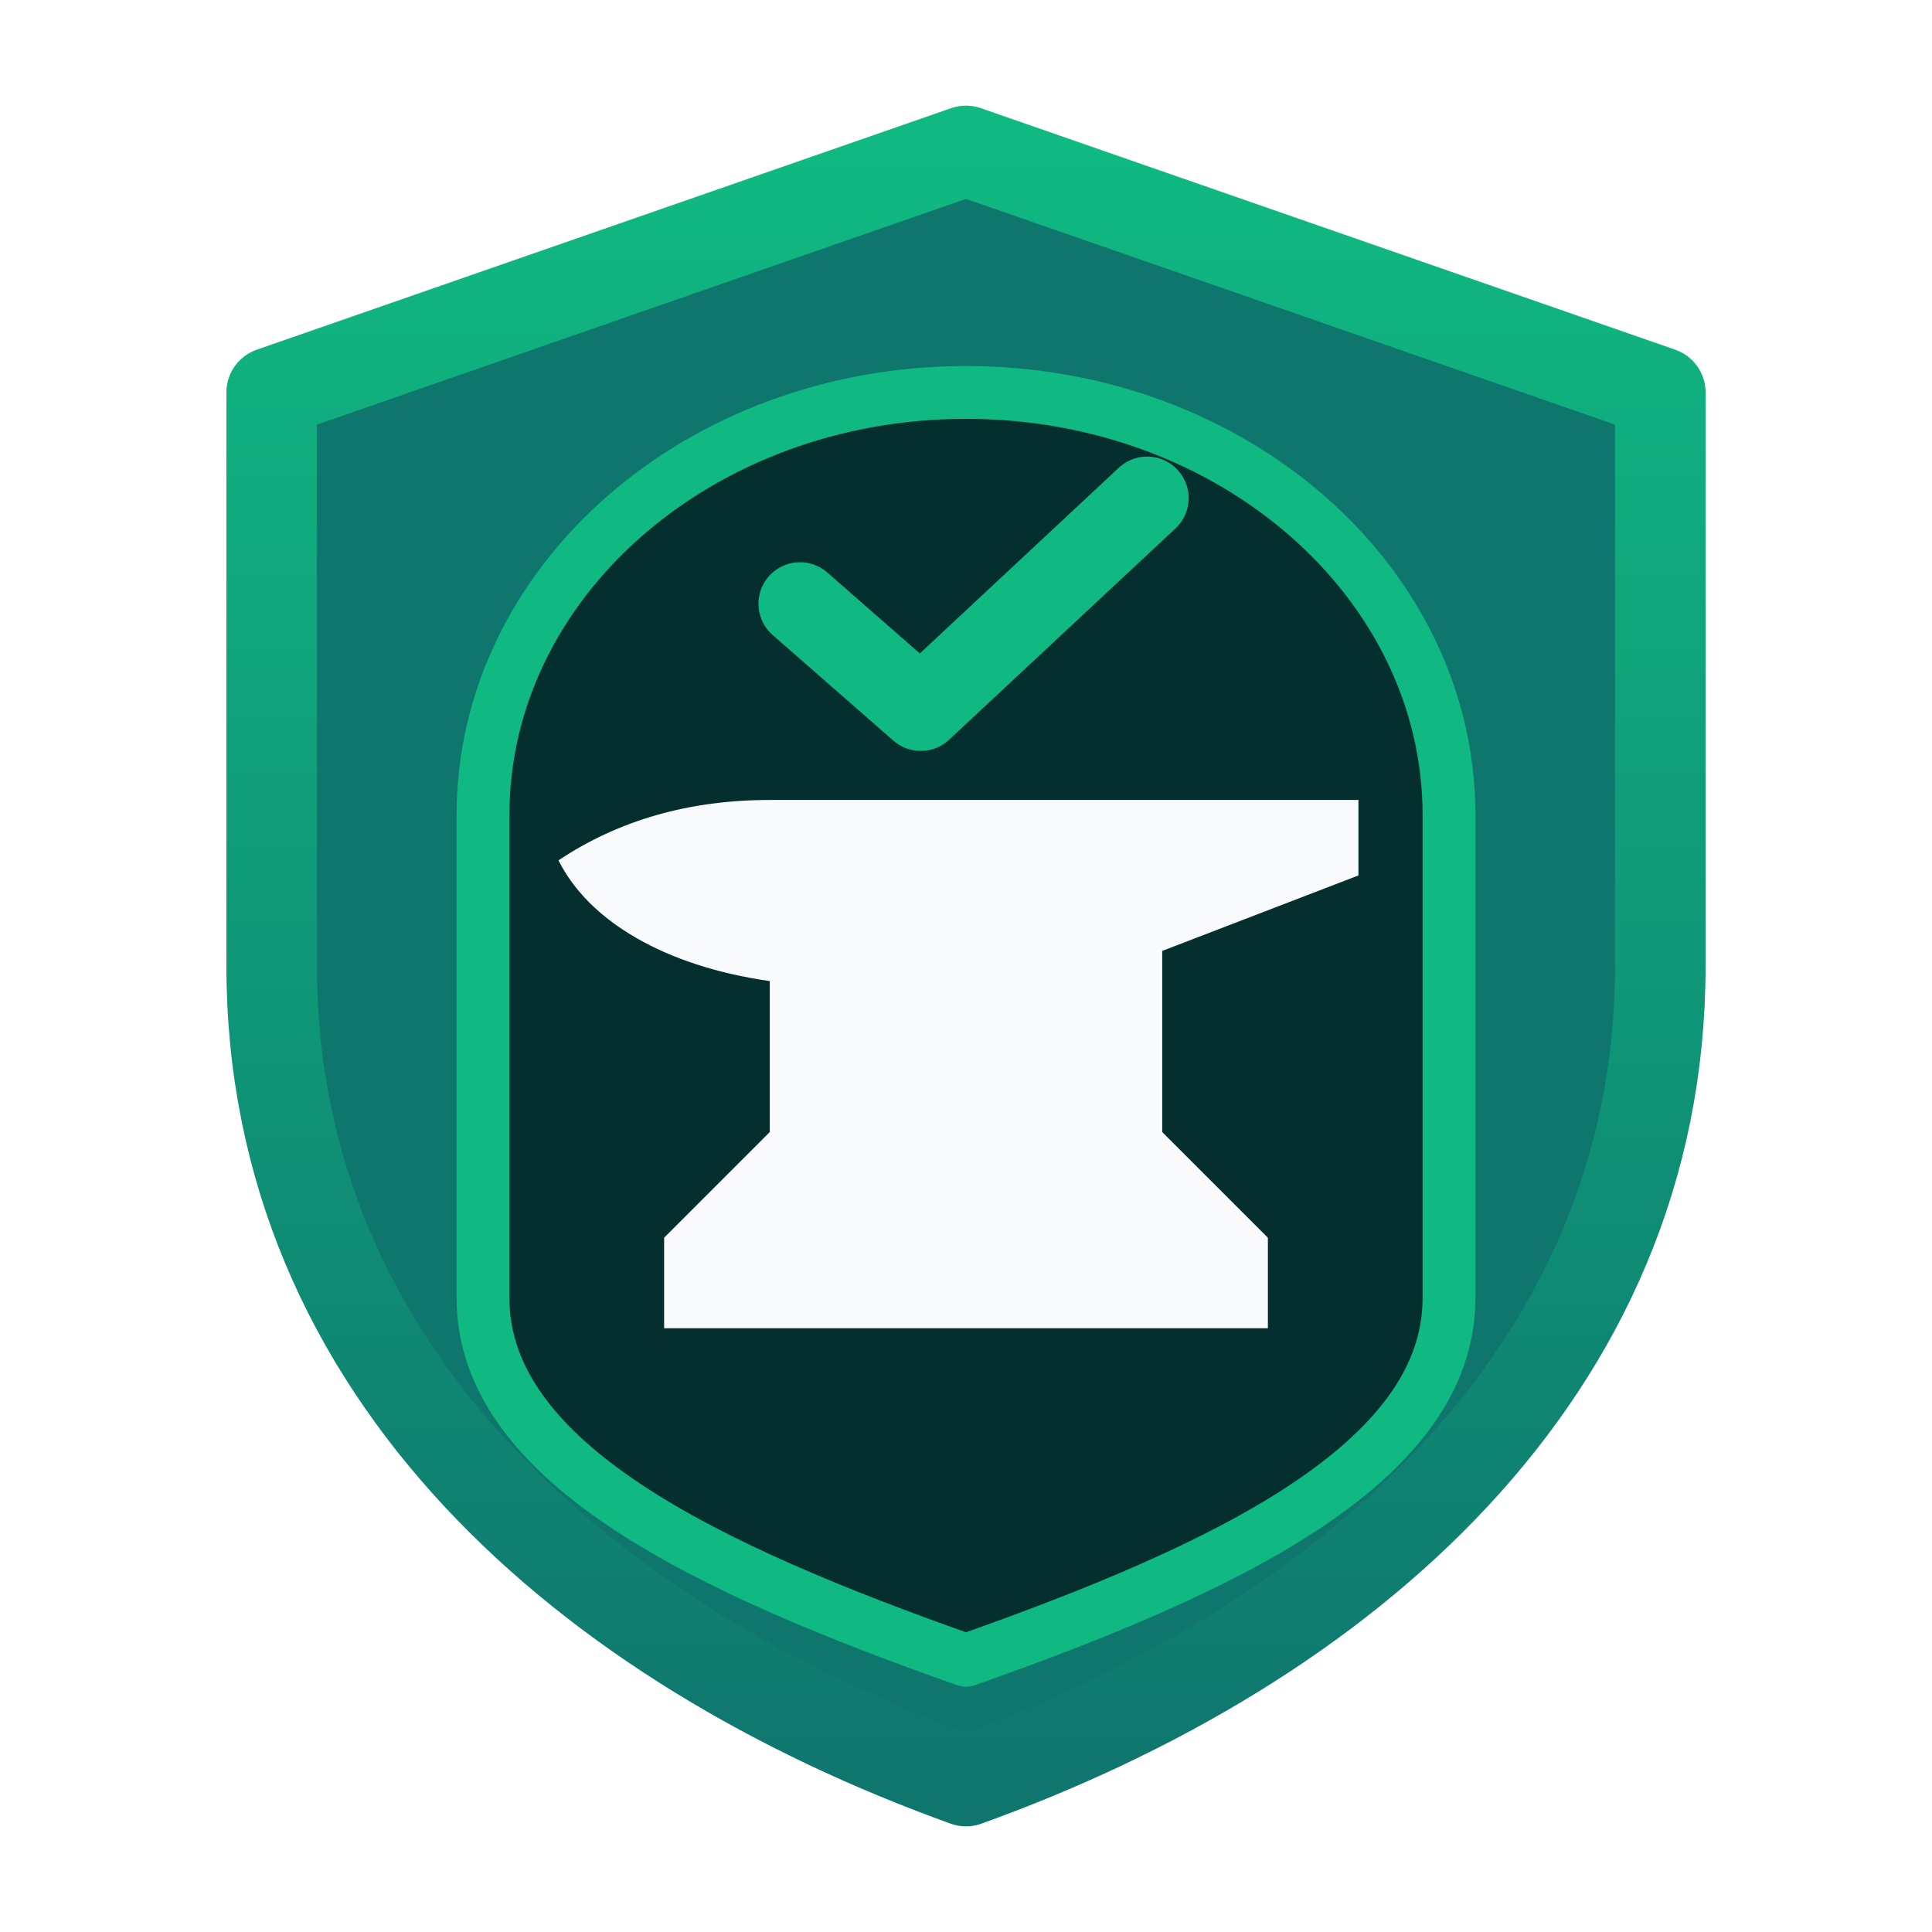
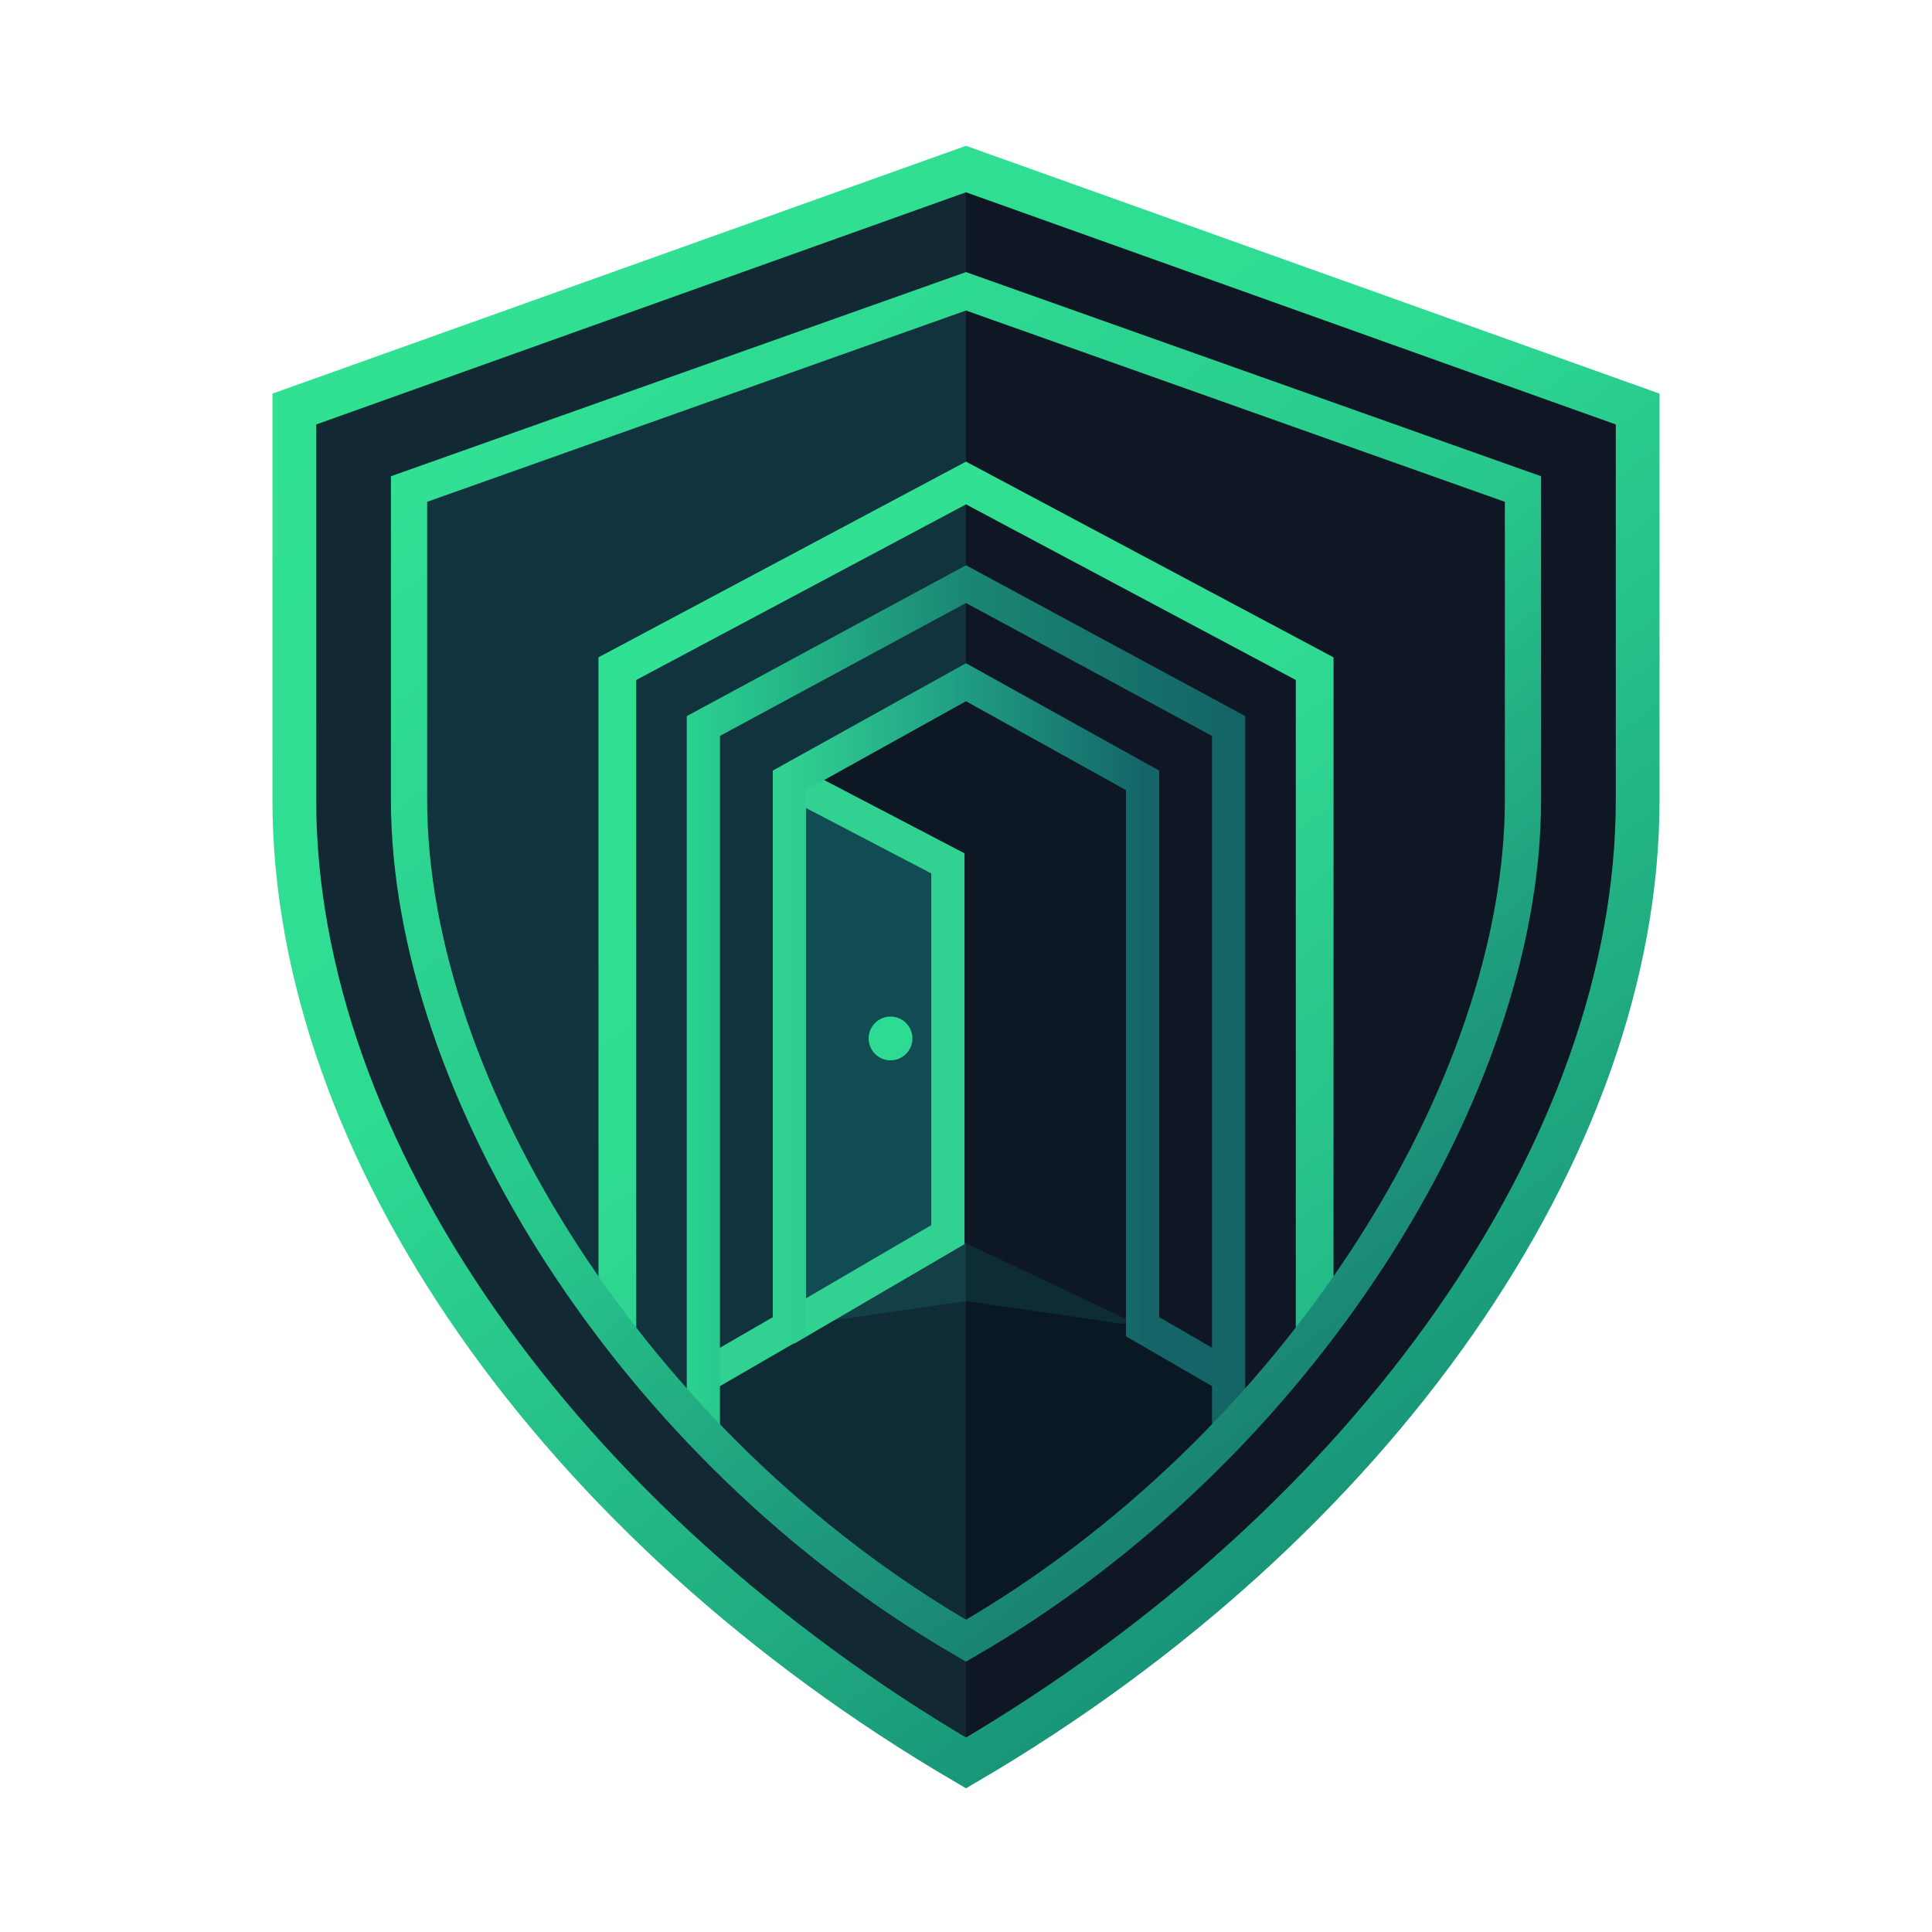
<svg xmlns="http://www.w3.org/2000/svg" viewBox="0 0 128 128" width="128" height="128" fill="none">
  <defs>
-     <linearGradient id="shield-rim" x1="64" y1="10" x2="64" y2="118" gradientUnits="userSpaceOnUse">
-       <stop offset="0%" stop-color="#10B981" />
-       <stop offset="100%" stop-color="#0F766E" />
+     <linearGradient id="outer-rim-grad" x1="20" y1="11" x2="100" y2="117" gradientUnits="userSpaceOnUse">
+       <stop offset="0%" stop-color="#32E392" />
+       <stop offset="40%" stop-color="#2EDB93" />
+       <stop offset="72%" stop-color="#20AC81" />
+       <stop offset="100%" stop-color="#107C6F" />
    </linearGradient>
+     <linearGradient id="inner-rim-grad" x1="27" y1="19" x2="96" y2="108" gradientUnits="userSpaceOnUse">
+       <stop offset="0%" stop-color="#33E597" />
+       <stop offset="48%" stop-color="#28C88C" />
+       <stop offset="80%" stop-color="#1B8B77" />
+       <stop offset="100%" stop-color="#156762" />
+     </linearGradient>
+     <linearGradient id="arch1-grad" x1="40" y1="31" x2="88" y2="91" gradientUnits="userSpaceOnUse">
+       <stop offset="0%" stop-color="#32E392" />
+       <stop offset="48%" stop-color="#30DB92" />
+       <stop offset="100%" stop-color="#24B787" />
+     </linearGradient>
+     <linearGradient id="arch2-grad" x1="46" y1="68" x2="82" y2="68" gradientUnits="userSpaceOnUse">
+       <stop offset="0%" stop-color="#2AD090" />
+       <stop offset="50%" stop-color="#1B8674" />
+       <stop offset="100%" stop-color="#136465" />
+     </linearGradient>
+     <linearGradient id="arch3-grad" x1="52" y1="68" x2="76" y2="68" gradientUnits="userSpaceOnUse">
+       <stop offset="0%" stop-color="#31D291" />
+       <stop offset="48%" stop-color="#209E84" />
+       <stop offset="100%" stop-color="#146468" />
+     </linearGradient>
+     <clipPath id="shield-outer-clip">
+       <path d="M64 11.2 L108.5 27.1 V53 C108.5 76 91 101 64 116.8 C37 101 19.5 76 19.5 53 V27.1 Z" />
+     </clipPath>
+     <clipPath id="shield-inner-clip">
+       <path d="M64 19.3 L100.9 32.4 V53 C100.9 72 86 96 64 108.7 C42 96 27.1 72 27.1 53 V32.4 Z" />
+     </clipPath>
+     <clipPath id="doorway-clip">
+       <path d="M52.3 89 V51.7 L64 45.2 L75.7 51.7 V89 Z" />
+     </clipPath>
  </defs>
-   <path d="M64 10L110 26V64C110 91 89 109 64 118C39 109 18 91 18 64V26L64 10Z" fill="#0F766E" stroke="url(#shield-rim)" stroke-width="6" stroke-linejoin="round" />
-   <path d="M32 86V54A32 28 0 0 1 96 54V86C96 97 81 104 64 110C47 104 32 97 32 86Z" fill="#042F2E" stroke="#10B981" stroke-width="3.5" stroke-linejoin="round" />
-   <path d="M53 40L61 47L76 33" stroke="#10B981" stroke-width="5.5" stroke-linecap="round" stroke-linejoin="round" />
-   <path d="M37 57Q43 53 51 53H90V58L77 63V75L84 82V88H44V82L51 75V65C44 64 39 61 37 57Z" fill="#F8FAFC" />
+   <g clip-path="url(#shield-outer-clip)">
+     <rect x="0" y="0" width="128" height="128" fill="#0F1724" />
+     <rect x="0" y="0" width="64" height="128" fill="#122833" />
+   </g>
+   <g clip-path="url(#shield-inner-clip)">
+     <rect x="0" y="0" width="128" height="128" fill="#0F1724" />
+     <rect x="0" y="0" width="64" height="128" fill="#10333D" />
+     <path d="M46.6 91.2 L52.3 87.9 L64 82.3 V112 H46.6 Z" fill="#0F2C36" />
+     <path d="M81.4 91.2 L75.7 87.9 L64 82.3 V112 H81.4 Z" fill="#0A1824" />
+     <path d="M52.3 87.9 L62.8 81.8 L64 82.3 V86.2 L52.3 87.9 Z" fill="#133F47" />
+     <path d="M64 82.3 L75.7 87.9 L64 86.2 Z" fill="#0E2C36" />
+     <path d="M64 45.2 L75.7 51.7 V87.9 L62.8 81.8 H52.3 V51.7 Z" fill="#0E1824" />
+     <path d="M52.3 51.7 L62.8 57.2 V81.8 L52.3 87.9 Z" fill="#114B53" />
+     <path clip-path="url(#doorway-clip)" d="M51.5 51.3 L62.8 57.2 V81.8 L51.5 88.4" stroke="#31D291" stroke-width="2.2" stroke-linejoin="miter" fill="none" />
+     <circle cx="59.0" cy="68.8" r="1.45" fill="#2EDB93" />
+     <path d="M46.6 91.2 L52.3 87.9 V51.7 L64 45.2 L75.7 51.7 V87.9 L81.4 91.2" stroke="url(#arch3-grad)" stroke-width="2.2" stroke-linejoin="miter" />
+     <path d="M46.6 102 V48.1 L64 38.7 L81.4 48.1 V102" stroke="url(#arch2-grad)" stroke-width="2.2" stroke-linejoin="miter" />
+     <path d="M40.9 96 V44.3 L64 32.0 L87.1 44.3 V96" stroke="url(#arch1-grad)" stroke-width="2.5" stroke-linejoin="miter" />
+   </g>
+   <path d="M64 19.3 L100.9 32.4 V53 C100.9 72 86 96 64 108.7 C42 96 27.1 72 27.1 53 V32.4 Z" stroke="url(#inner-rim-grad)" stroke-width="2.4" stroke-linejoin="miter" fill="none" />
+   <path d="M64 11.2 L108.5 27.1 V53 C108.5 76 91 101 64 116.8 C37 101 19.5 76 19.5 53 V27.1 Z" stroke="url(#outer-rim-grad)" stroke-width="2.9" stroke-linejoin="miter" fill="none" />
</svg>
